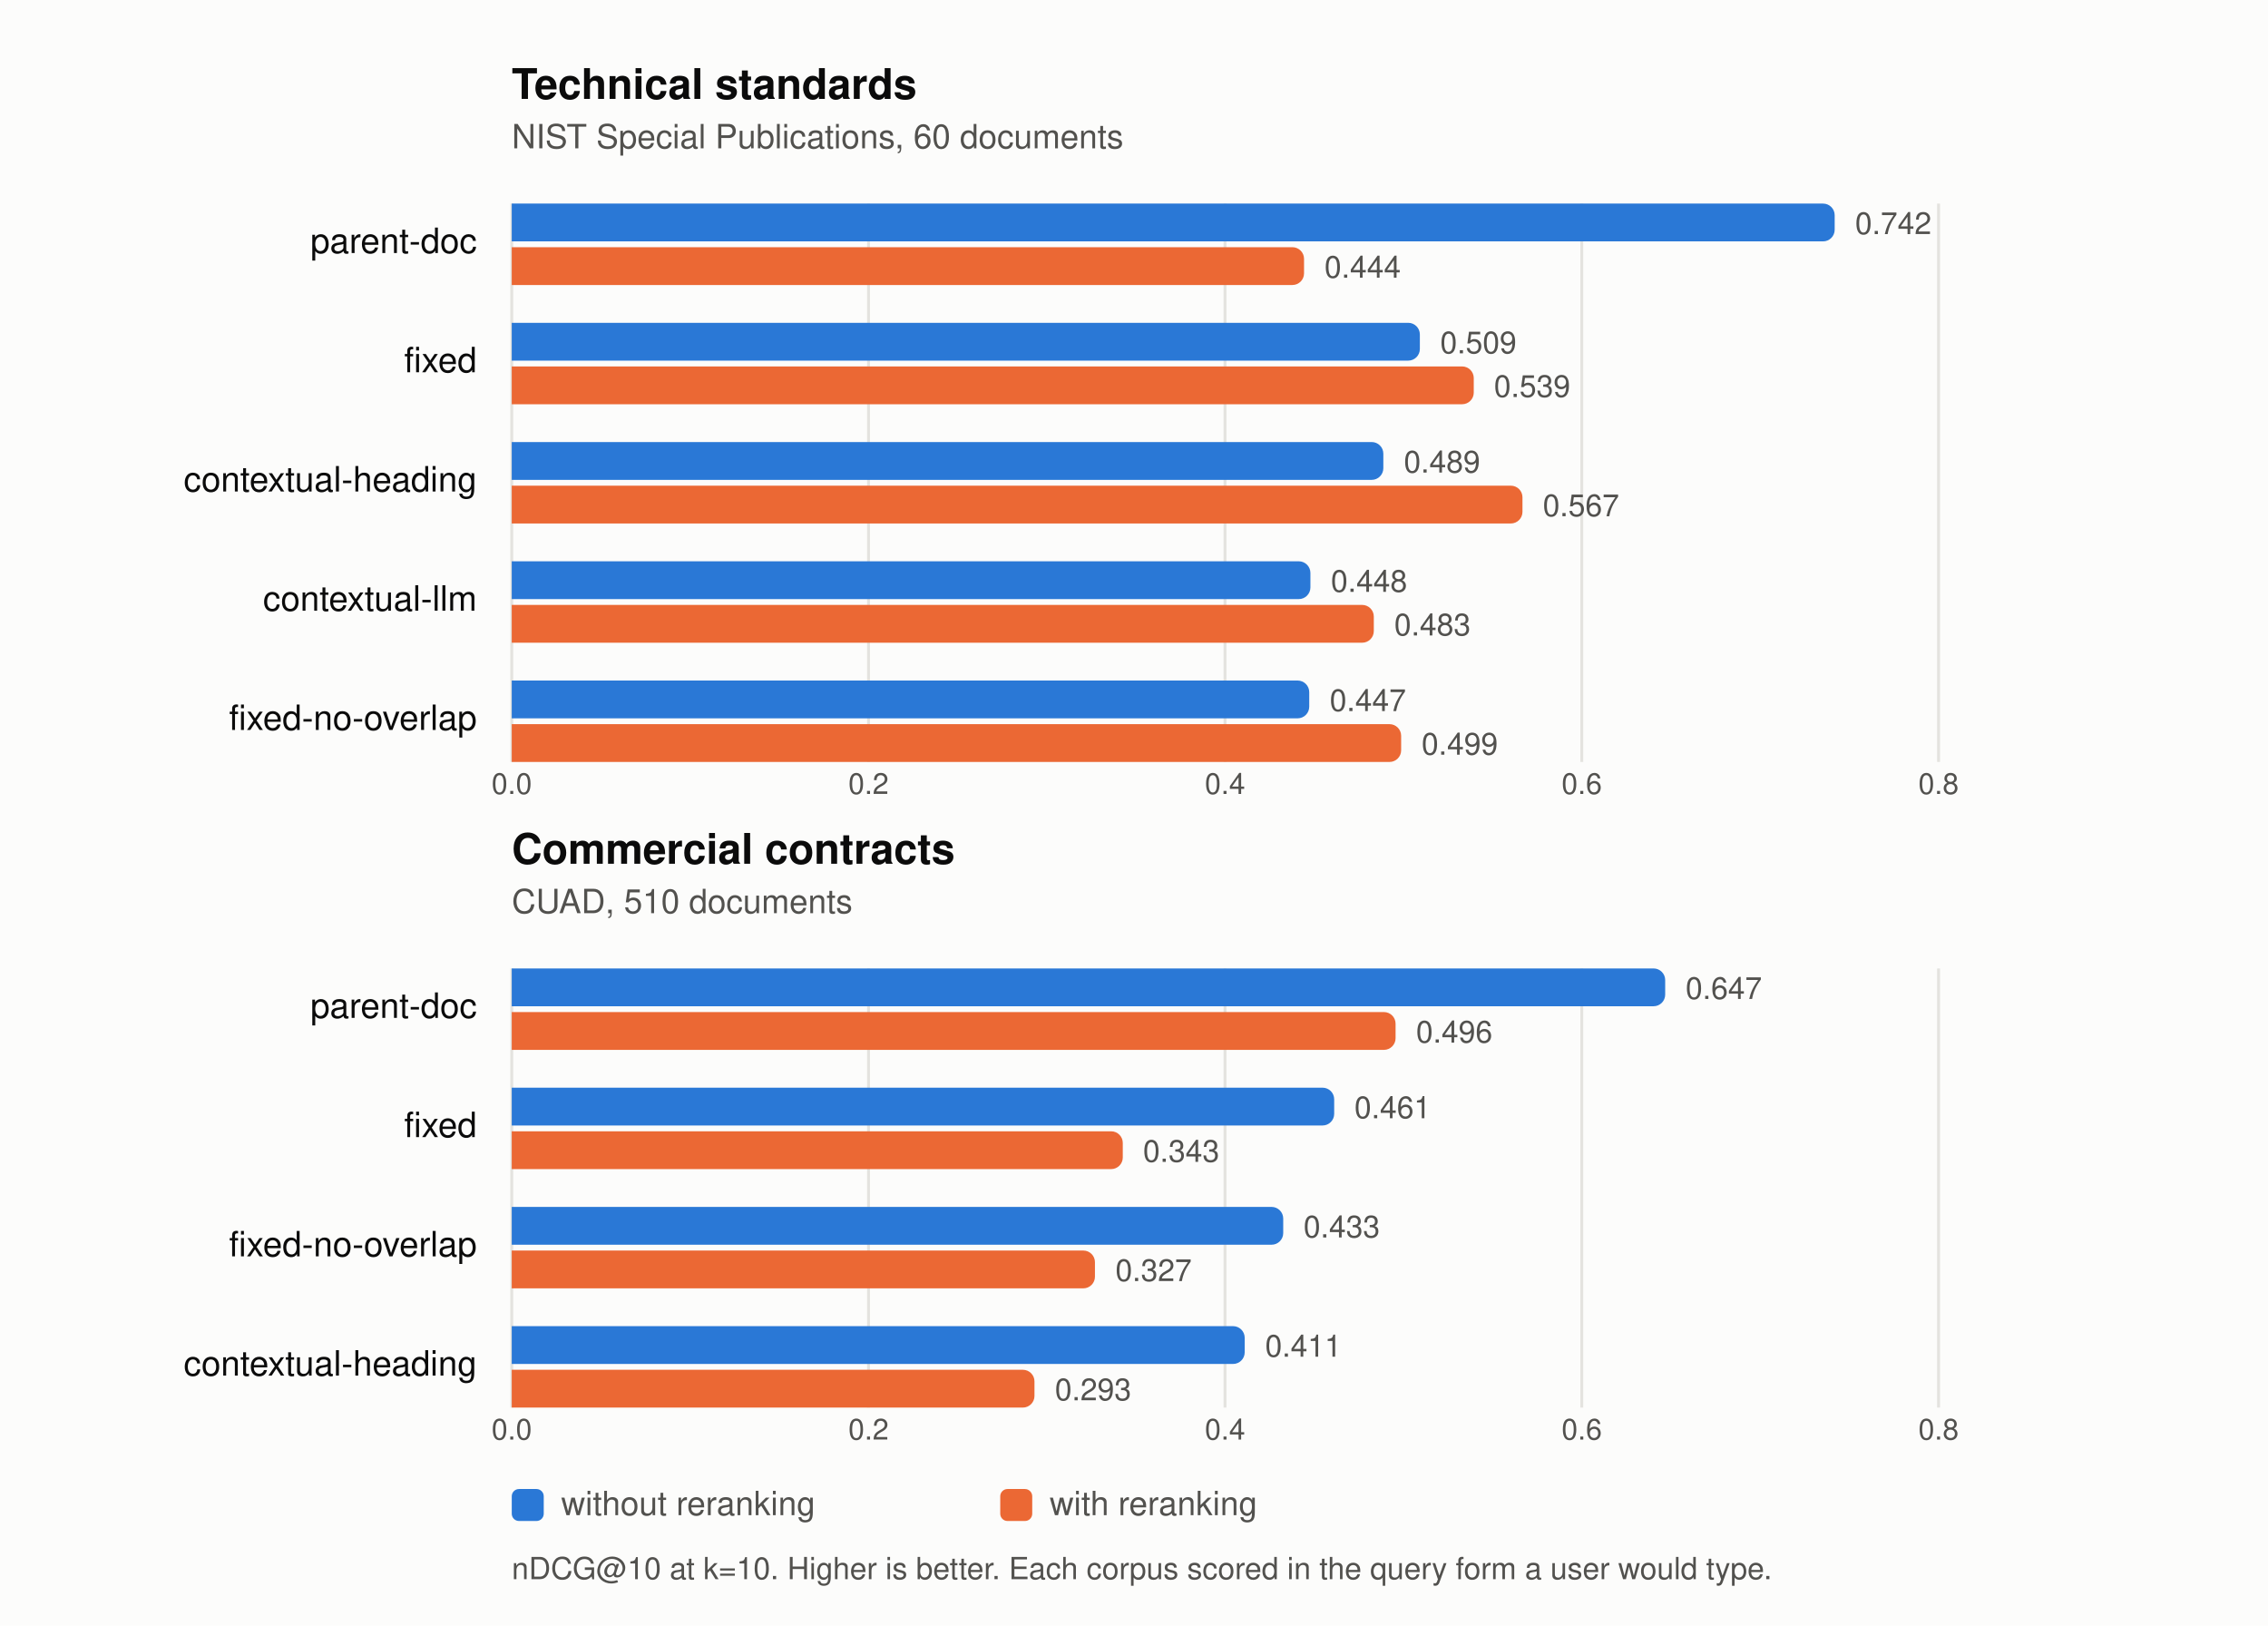
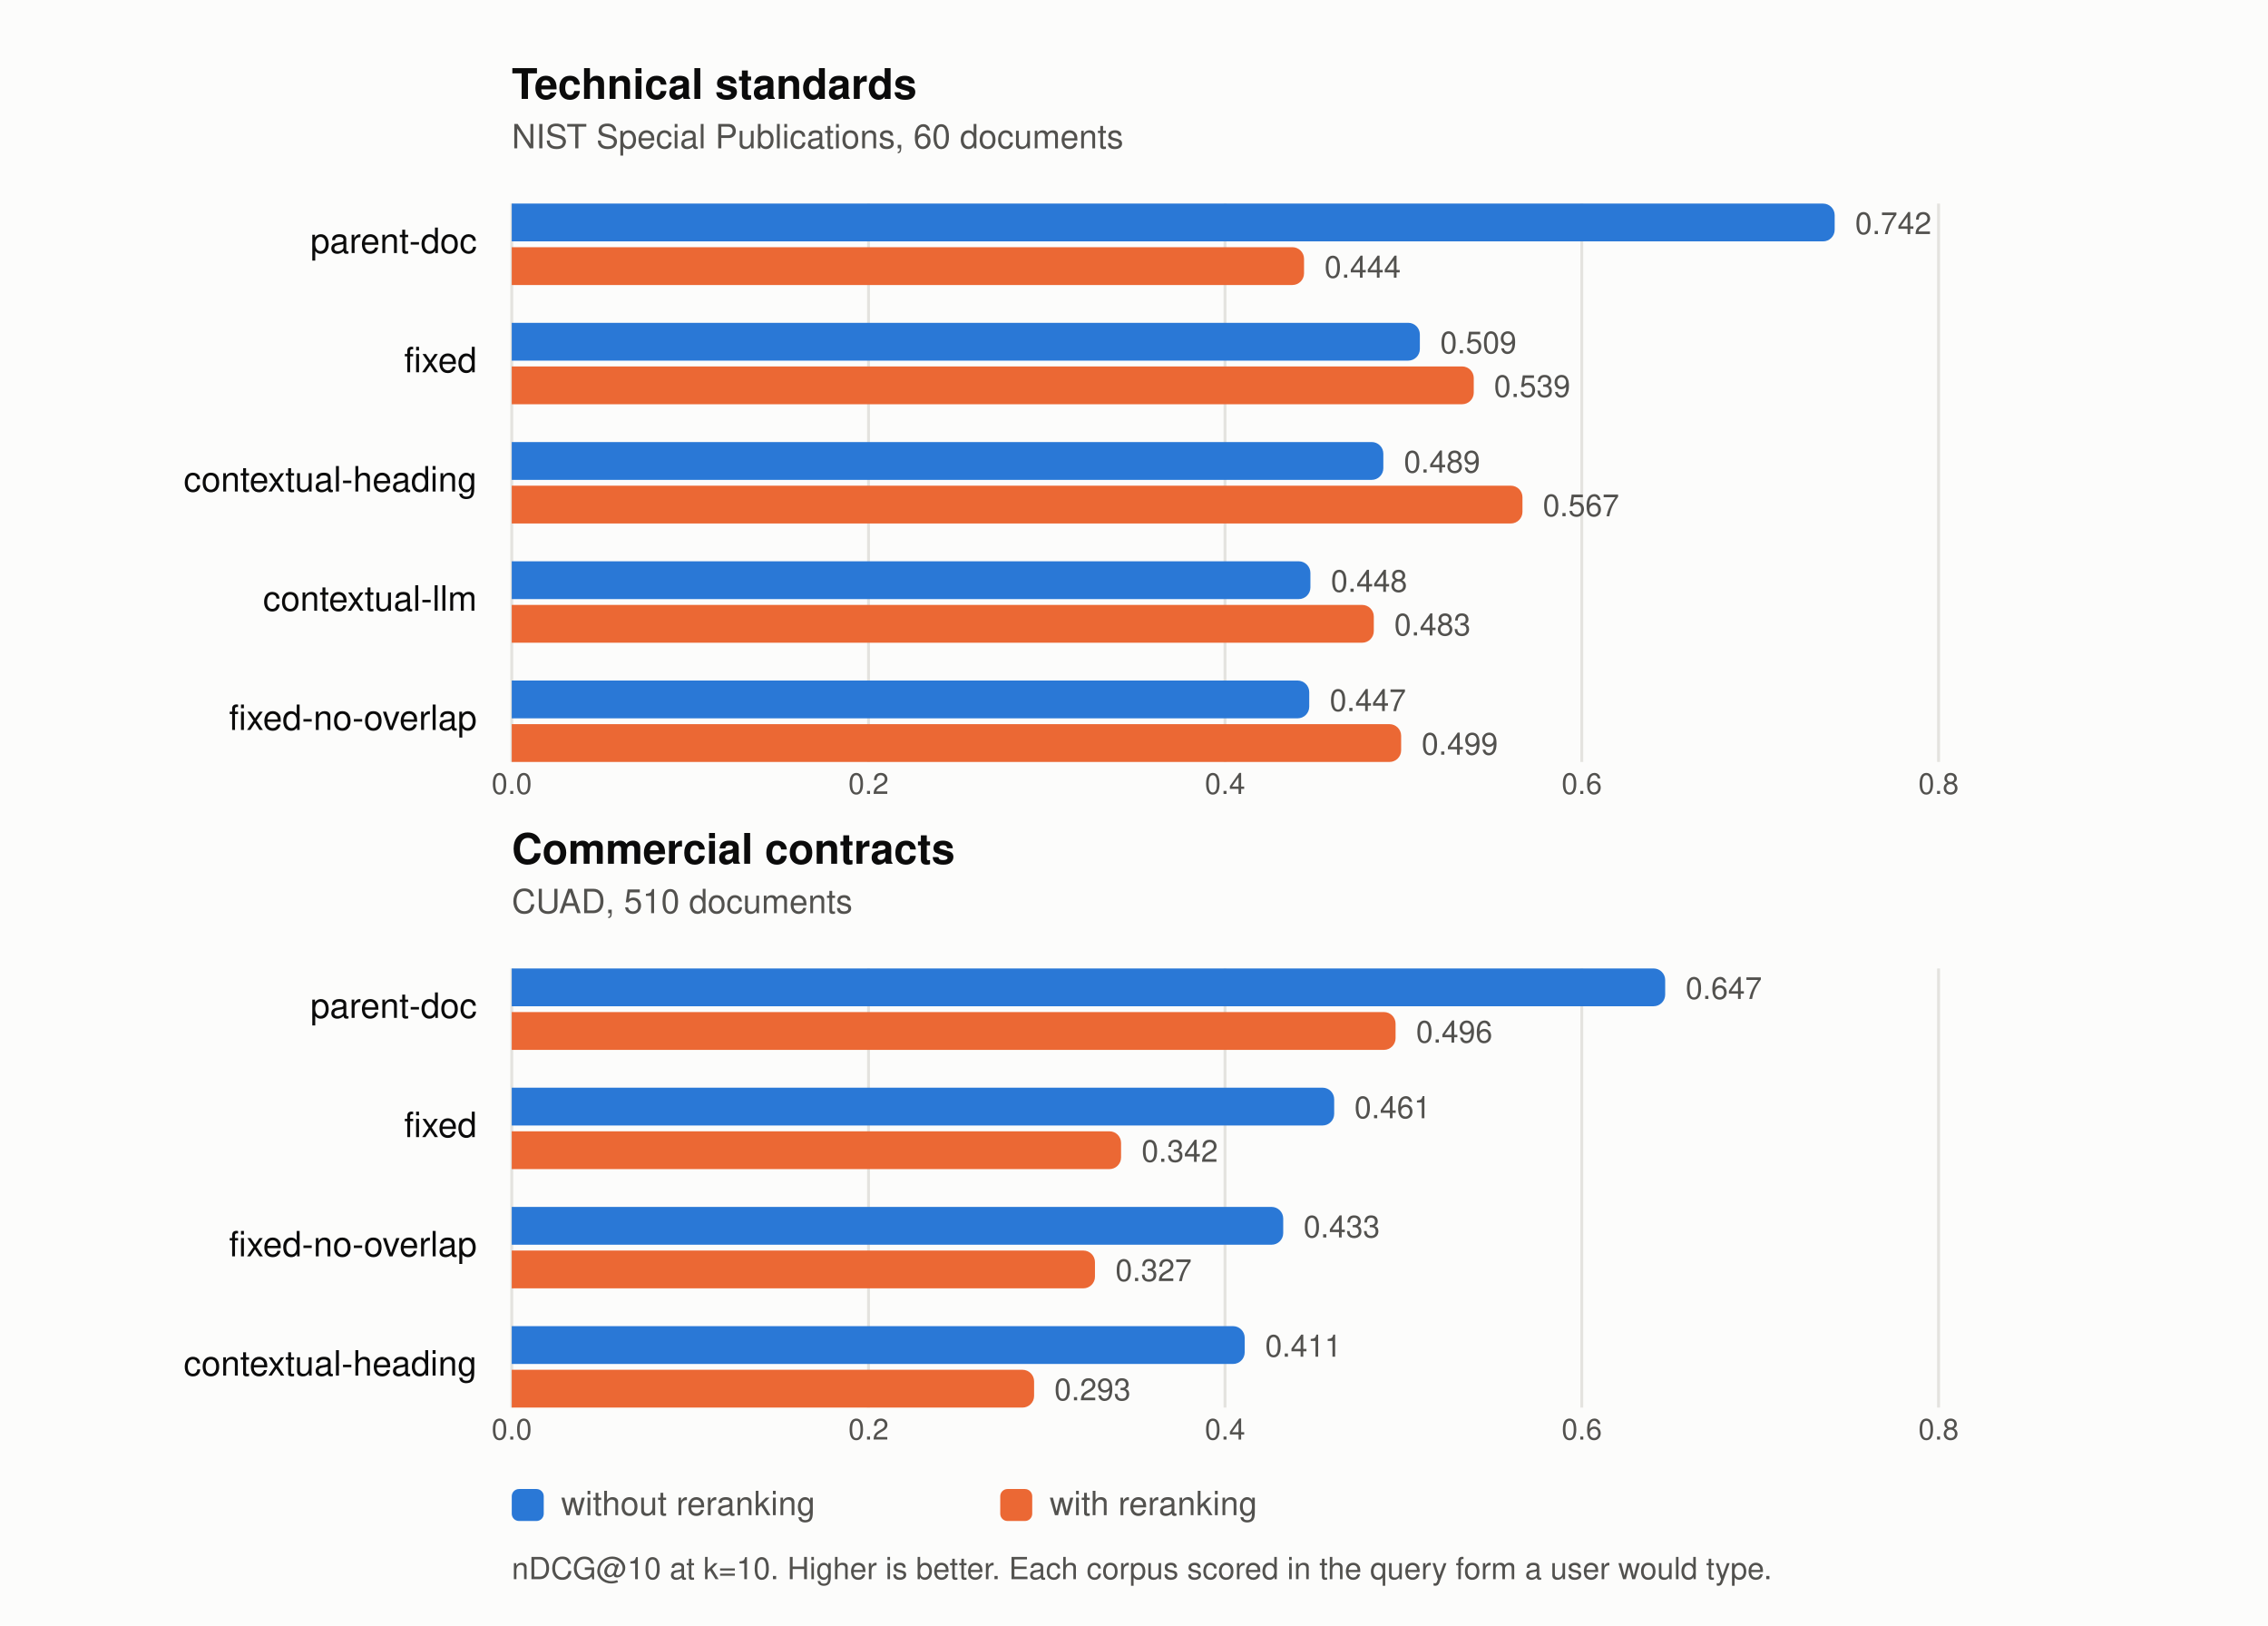
<svg xmlns="http://www.w3.org/2000/svg" width="780" height="559" viewBox="0 0 780 559" font-family="-apple-system, BlinkMacSystemFont, 'Segoe UI', Helvetica, Arial, sans-serif">
  <rect width="780" height="559" fill="#fcfcfb" />
  <text x="176" y="34" fill="#0b0b0b" font-size="14.5" font-weight="600">Technical standards</text>
  <text x="176" y="51" fill="#52514e" font-size="11.5">NIST Special Publications, 60 documents</text>
  <line x1="176.0" y1="70" x2="176.0" y2="262" stroke="#e4e3df" stroke-width="1" />
  <line x1="298.7" y1="70" x2="298.7" y2="262" stroke="#e4e3df" stroke-width="1" />
  <line x1="421.3" y1="70" x2="421.3" y2="262" stroke="#e4e3df" stroke-width="1" />
  <line x1="544.0" y1="70" x2="544.0" y2="262" stroke="#e4e3df" stroke-width="1" />
  <line x1="666.7" y1="70" x2="666.7" y2="262" stroke="#e4e3df" stroke-width="1" />
  <text x="164" y="87" fill="#0b0b0b" font-size="12" text-anchor="end">parent‑doc</text>
  <path d="M176,70h450.974a4.0,4.0 0 0 1 4.0,4.0v5.0a4.0,4.0 0 0 1 -4.0,4.0h-450.974z" fill="#2a78d6" />
  <text x="638.0" y="80.5" fill="#52514e" font-size="10.5">0.742</text>
  <path d="M176,85h268.479a4.0,4.0 0 0 1 4.0,4.0v5.0a4.0,4.0 0 0 1 -4.0,4.0h-268.479z" fill="#eb6834" />
  <text x="455.5" y="95.5" fill="#52514e" font-size="10.5">0.444</text>
  <text x="164" y="128" fill="#0b0b0b" font-size="12" text-anchor="end">fixed</text>
  <path d="M176,111h308.311a4.0,4.0 0 0 1 4.0,4.0v5.0a4.0,4.0 0 0 1 -4.0,4.0h-308.311z" fill="#2a78d6" />
  <text x="495.3" y="121.5" fill="#52514e" font-size="10.5">0.509</text>
  <path d="M176,126h326.848a4.0,4.0 0 0 1 4.0,4.0v5.0a4.0,4.0 0 0 1 -4.0,4.0h-326.848z" fill="#eb6834" />
  <text x="513.8" y="136.5" fill="#52514e" font-size="10.5">0.539</text>
  <text x="164" y="169" fill="#0b0b0b" font-size="12" text-anchor="end">contextual‑heading</text>
  <path d="M176,152h295.751a4.0,4.0 0 0 1 4.0,4.0v5.0a4.0,4.0 0 0 1 -4.0,4.0h-295.751z" fill="#2a78d6" />
  <text x="482.8" y="162.5" fill="#52514e" font-size="10.5">0.489</text>
  <path d="M176,167h343.601a4.0,4.0 0 0 1 4.0,4.0v5.0a4.0,4.0 0 0 1 -4.0,4.0h-343.601z" fill="#eb6834" />
  <text x="530.6" y="177.5" fill="#52514e" font-size="10.5">0.567</text>
  <text x="164" y="210" fill="#0b0b0b" font-size="12" text-anchor="end">contextual‑llm</text>
  <path d="M176,193h270.672a4.0,4.0 0 0 1 4.0,4.0v5.0a4.0,4.0 0 0 1 -4.0,4.0h-270.672z" fill="#2a78d6" />
  <text x="457.7" y="203.5" fill="#52514e" font-size="10.5">0.448</text>
  <path d="M176,208h292.472a4.0,4.0 0 0 1 4.0,4.0v5.0a4.0,4.0 0 0 1 -4.0,4.0h-292.472z" fill="#eb6834" />
  <text x="479.5" y="218.5" fill="#52514e" font-size="10.5">0.483</text>
  <text x="164" y="251" fill="#0b0b0b" font-size="12" text-anchor="end">fixed‑no‑overlap</text>
  <path d="M176,234h270.266a4.0,4.0 0 0 1 4.0,4.0v5.0a4.0,4.0 0 0 1 -4.0,4.0h-270.266z" fill="#2a78d6" />
  <text x="457.3" y="244.5" fill="#52514e" font-size="10.5">0.447</text>
  <path d="M176,249h301.875a4.0,4.0 0 0 1 4.0,4.0v5.0a4.0,4.0 0 0 1 -4.0,4.0h-301.875z" fill="#eb6834" />
  <text x="488.9" y="259.5" fill="#52514e" font-size="10.5">0.499</text>
  <text x="176.0" y="273" fill="#52514e" font-size="10" text-anchor="middle">0.0</text>
  <text x="298.7" y="273" fill="#52514e" font-size="10" text-anchor="middle">0.2</text>
  <text x="421.3" y="273" fill="#52514e" font-size="10" text-anchor="middle">0.4</text>
  <text x="544.0" y="273" fill="#52514e" font-size="10" text-anchor="middle">0.6</text>
  <text x="666.7" y="273" fill="#52514e" font-size="10" text-anchor="middle">0.8</text>
  <text x="176" y="297" fill="#0b0b0b" font-size="14.5" font-weight="600">Commercial contracts</text>
  <text x="176" y="314" fill="#52514e" font-size="11.5">CUAD, 510 documents</text>
  <line x1="176.0" y1="333" x2="176.0" y2="484" stroke="#e4e3df" stroke-width="1" />
  <line x1="298.7" y1="333" x2="298.7" y2="484" stroke="#e4e3df" stroke-width="1" />
  <line x1="421.3" y1="333" x2="421.3" y2="484" stroke="#e4e3df" stroke-width="1" />
  <line x1="544.0" y1="333" x2="544.0" y2="484" stroke="#e4e3df" stroke-width="1" />
  <line x1="666.7" y1="333" x2="666.7" y2="484" stroke="#e4e3df" stroke-width="1" />
  <text x="164" y="350" fill="#0b0b0b" font-size="12" text-anchor="end">parent‑doc</text>
  <path d="M176,333h392.685a4.0,4.0 0 0 1 4.0,4.0v5.0a4.0,4.0 0 0 1 -4.0,4.0h-392.685z" fill="#2a78d6" />
  <text x="579.7" y="343.5" fill="#52514e" font-size="10.5">0.647</text>
  <path d="M176,348h299.958a4.0,4.0 0 0 1 4.0,4.0v5.0a4.0,4.0 0 0 1 -4.0,4.0h-299.958z" fill="#eb6834" />
  <text x="487.0" y="358.5" fill="#52514e" font-size="10.5">0.496</text>
  <text x="164" y="391" fill="#0b0b0b" font-size="12" text-anchor="end">fixed</text>
  <path d="M176,374h278.849a4.0,4.0 0 0 1 4.0,4.0v5.0a4.0,4.0 0 0 1 -4.0,4.0h-278.849z" fill="#2a78d6" />
  <text x="465.8" y="384.5" fill="#52514e" font-size="10.5">0.461</text>
-   <path d="M176,389h206.142a4.0,4.0 0 0 1 4.0,4.0v5.0a4.0,4.0 0 0 1 -4.0,4.0h-206.142z" fill="#eb6834" />
-   <text x="393.1" y="399.5" fill="#52514e" font-size="10.5">0.343</text>
+   <path d="M176,389h205.551a4.0,4.0 0 0 1 4.0,4.0v5.0a4.0,4.0 0 0 1 -4.0,4.0h-205.551z" fill="#eb6834" />
+   <text x="392.6" y="399.5" fill="#52514e" font-size="10.5">0.342</text>
  <text x="164" y="432" fill="#0b0b0b" font-size="12" text-anchor="end">fixed‑no‑overlap</text>
  <path d="M176,415h261.32a4.0,4.0 0 0 1 4.0,4.0v5.0a4.0,4.0 0 0 1 -4.0,4.0h-261.32z" fill="#2a78d6" />
  <text x="448.3" y="425.5" fill="#52514e" font-size="10.5">0.433</text>
-   <path d="M176,430h196.569a4.0,4.0 0 0 1 4.0,4.0v5.0a4.0,4.0 0 0 1 -4.0,4.0h-196.569z" fill="#eb6834" />
+   <path d="M176,430h196.576a4.0,4.0 0 0 1 4.0,4.0v5.0a4.0,4.0 0 0 1 -4.0,4.0h-196.576z" fill="#eb6834" />
  <text x="383.6" y="440.5" fill="#52514e" font-size="10.5">0.327</text>
  <text x="164" y="473" fill="#0b0b0b" font-size="12" text-anchor="end">contextual‑heading</text>
  <path d="M176,456h248.073a4.0,4.0 0 0 1 4.0,4.0v5.0a4.0,4.0 0 0 1 -4.0,4.0h-248.073z" fill="#2a78d6" />
  <text x="435.1" y="466.5" fill="#52514e" font-size="10.5">0.411</text>
-   <path d="M176,471h175.771a4.0,4.0 0 0 1 4.0,4.0v5.0a4.0,4.0 0 0 1 -4.0,4.0h-175.771z" fill="#eb6834" />
-   <text x="362.8" y="481.5" fill="#52514e" font-size="10.5">0.293</text>
+   <path d="M176,471h175.641a4.0,4.0 0 0 1 4.0,4.0v5.0a4.0,4.0 0 0 1 -4.0,4.0h-175.641z" fill="#eb6834" />
+   <text x="362.6" y="481.5" fill="#52514e" font-size="10.5">0.293</text>
  <text x="176.0" y="495" fill="#52514e" font-size="10" text-anchor="middle">0.0</text>
  <text x="298.7" y="495" fill="#52514e" font-size="10" text-anchor="middle">0.2</text>
  <text x="421.3" y="495" fill="#52514e" font-size="10" text-anchor="middle">0.4</text>
  <text x="544.0" y="495" fill="#52514e" font-size="10" text-anchor="middle">0.6</text>
  <text x="666.7" y="495" fill="#52514e" font-size="10" text-anchor="middle">0.8</text>
  <rect x="176" y="512" width="11" height="11" rx="2.5" fill="#2a78d6" />
  <text x="193" y="521" fill="#52514e" font-size="11.5">without reranking</text>
  <rect x="344" y="512" width="11" height="11" rx="2.5" fill="#eb6834" />
  <text x="361" y="521" fill="#52514e" font-size="11.5">with reranking</text>
  <text x="176" y="543" fill="#52514e" font-size="10.5">nDCG@10 at k=10. Higher is better. Each corpus scored in the query form a user would type.</text>
</svg>
